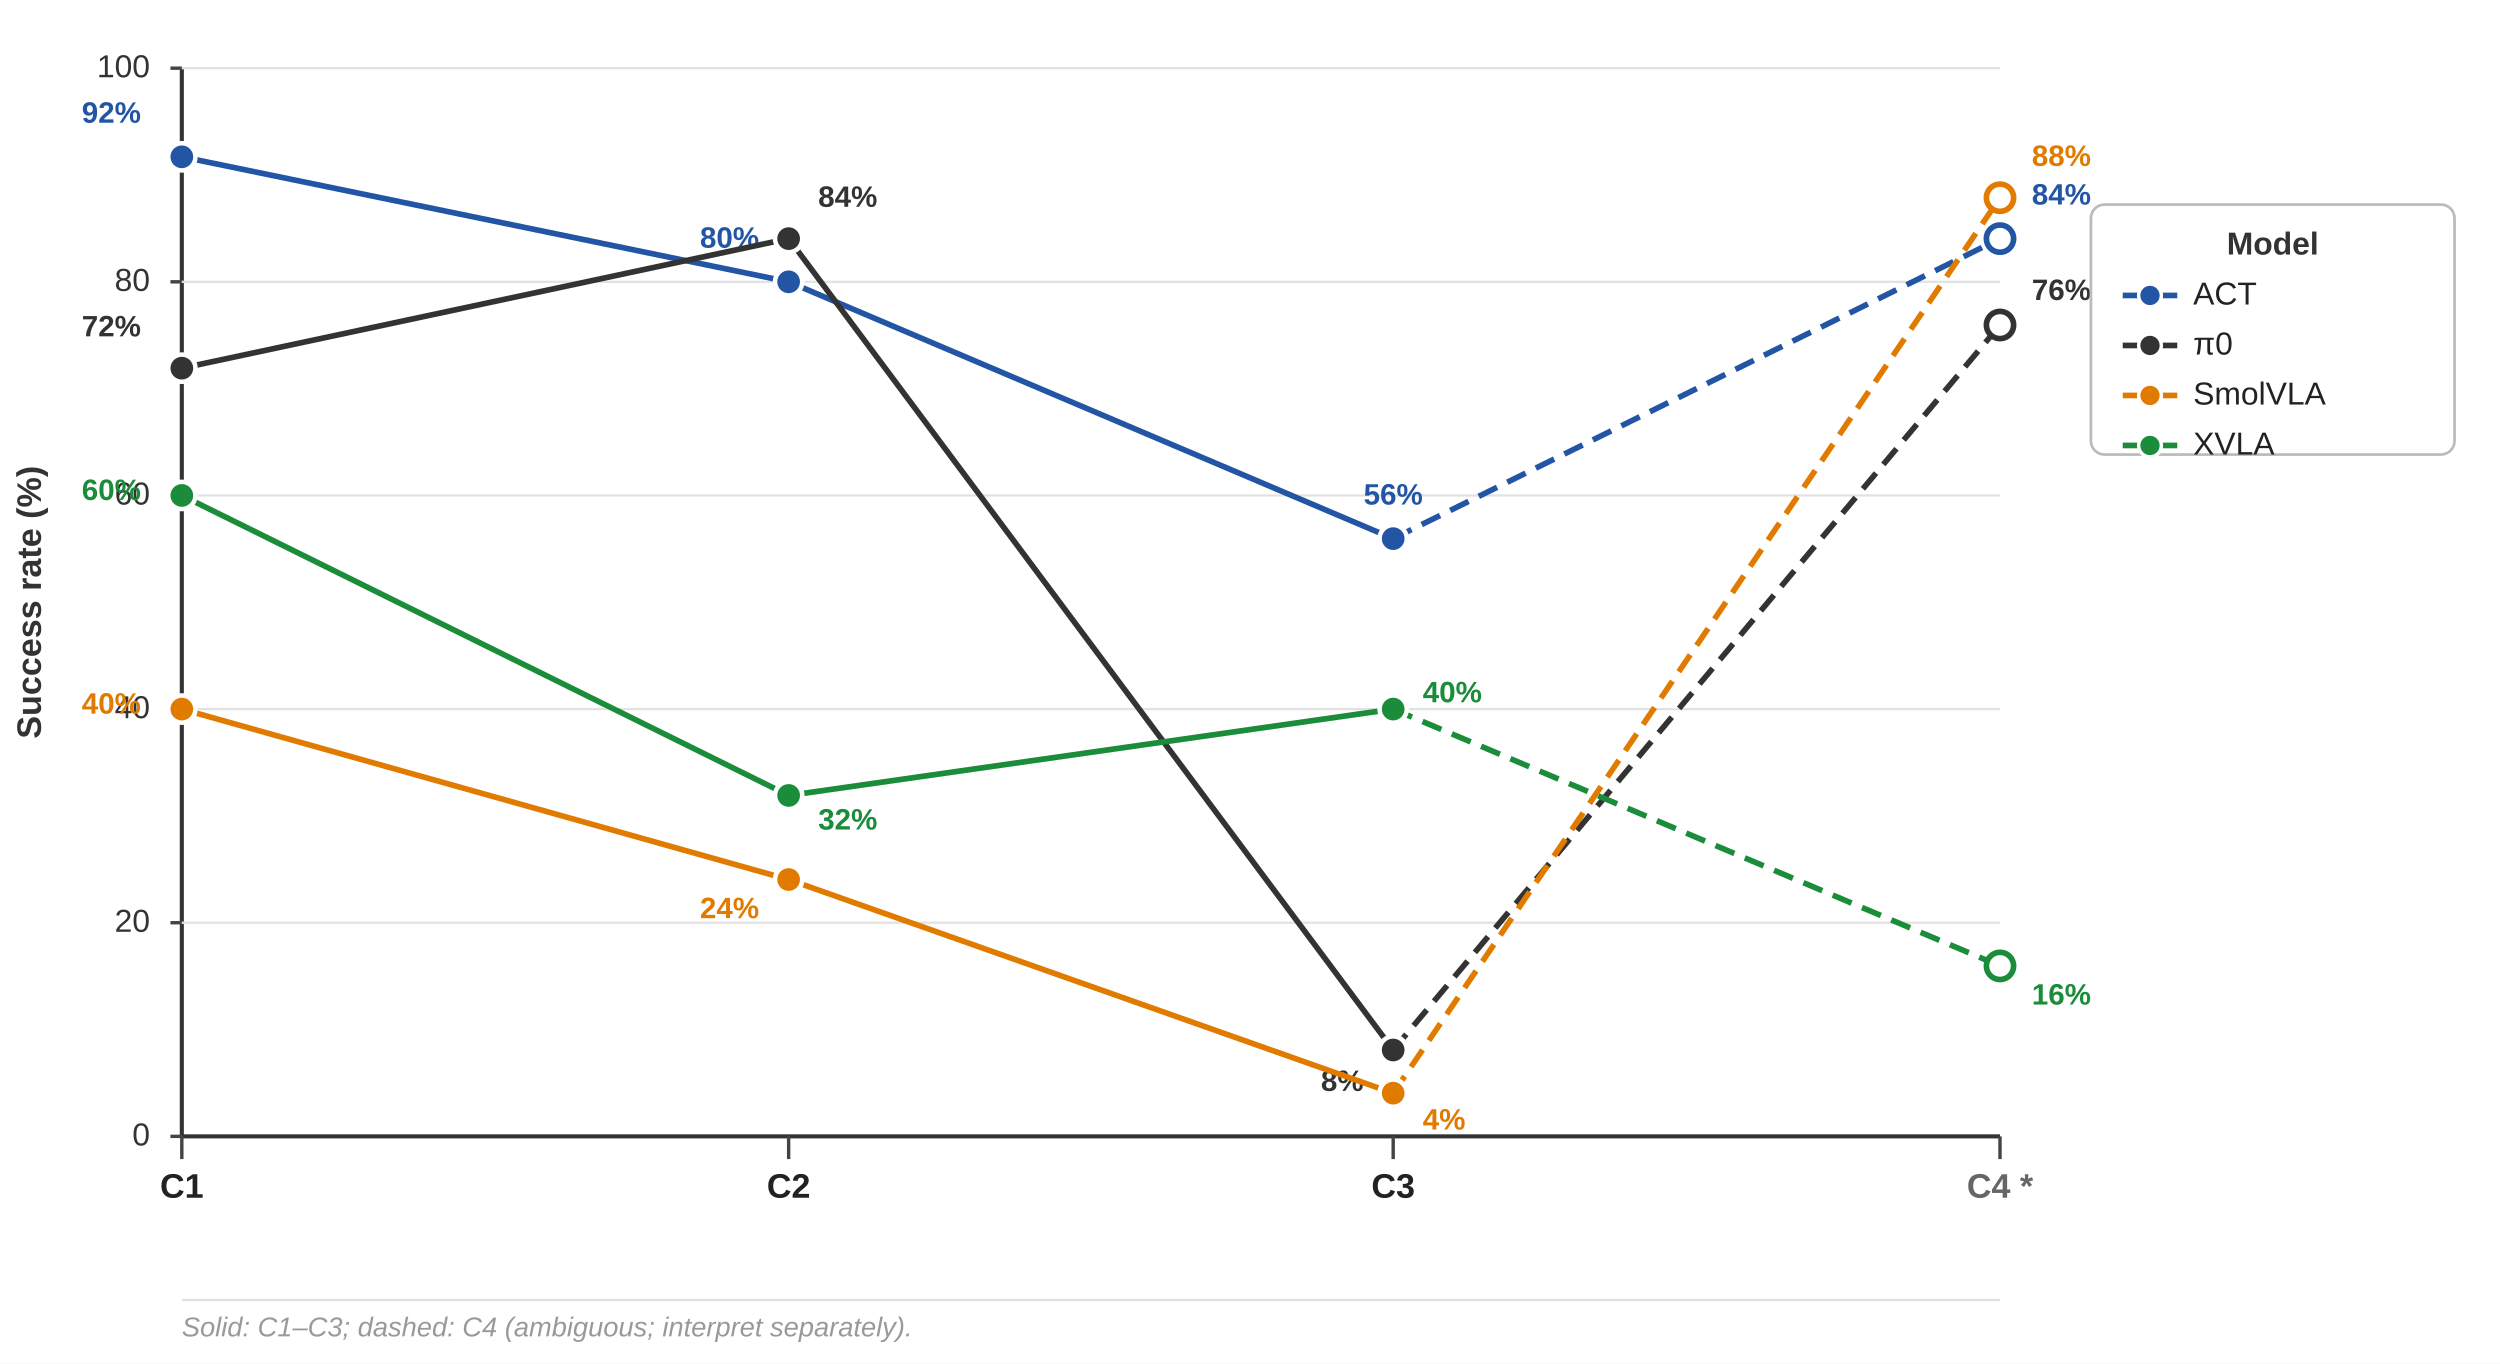
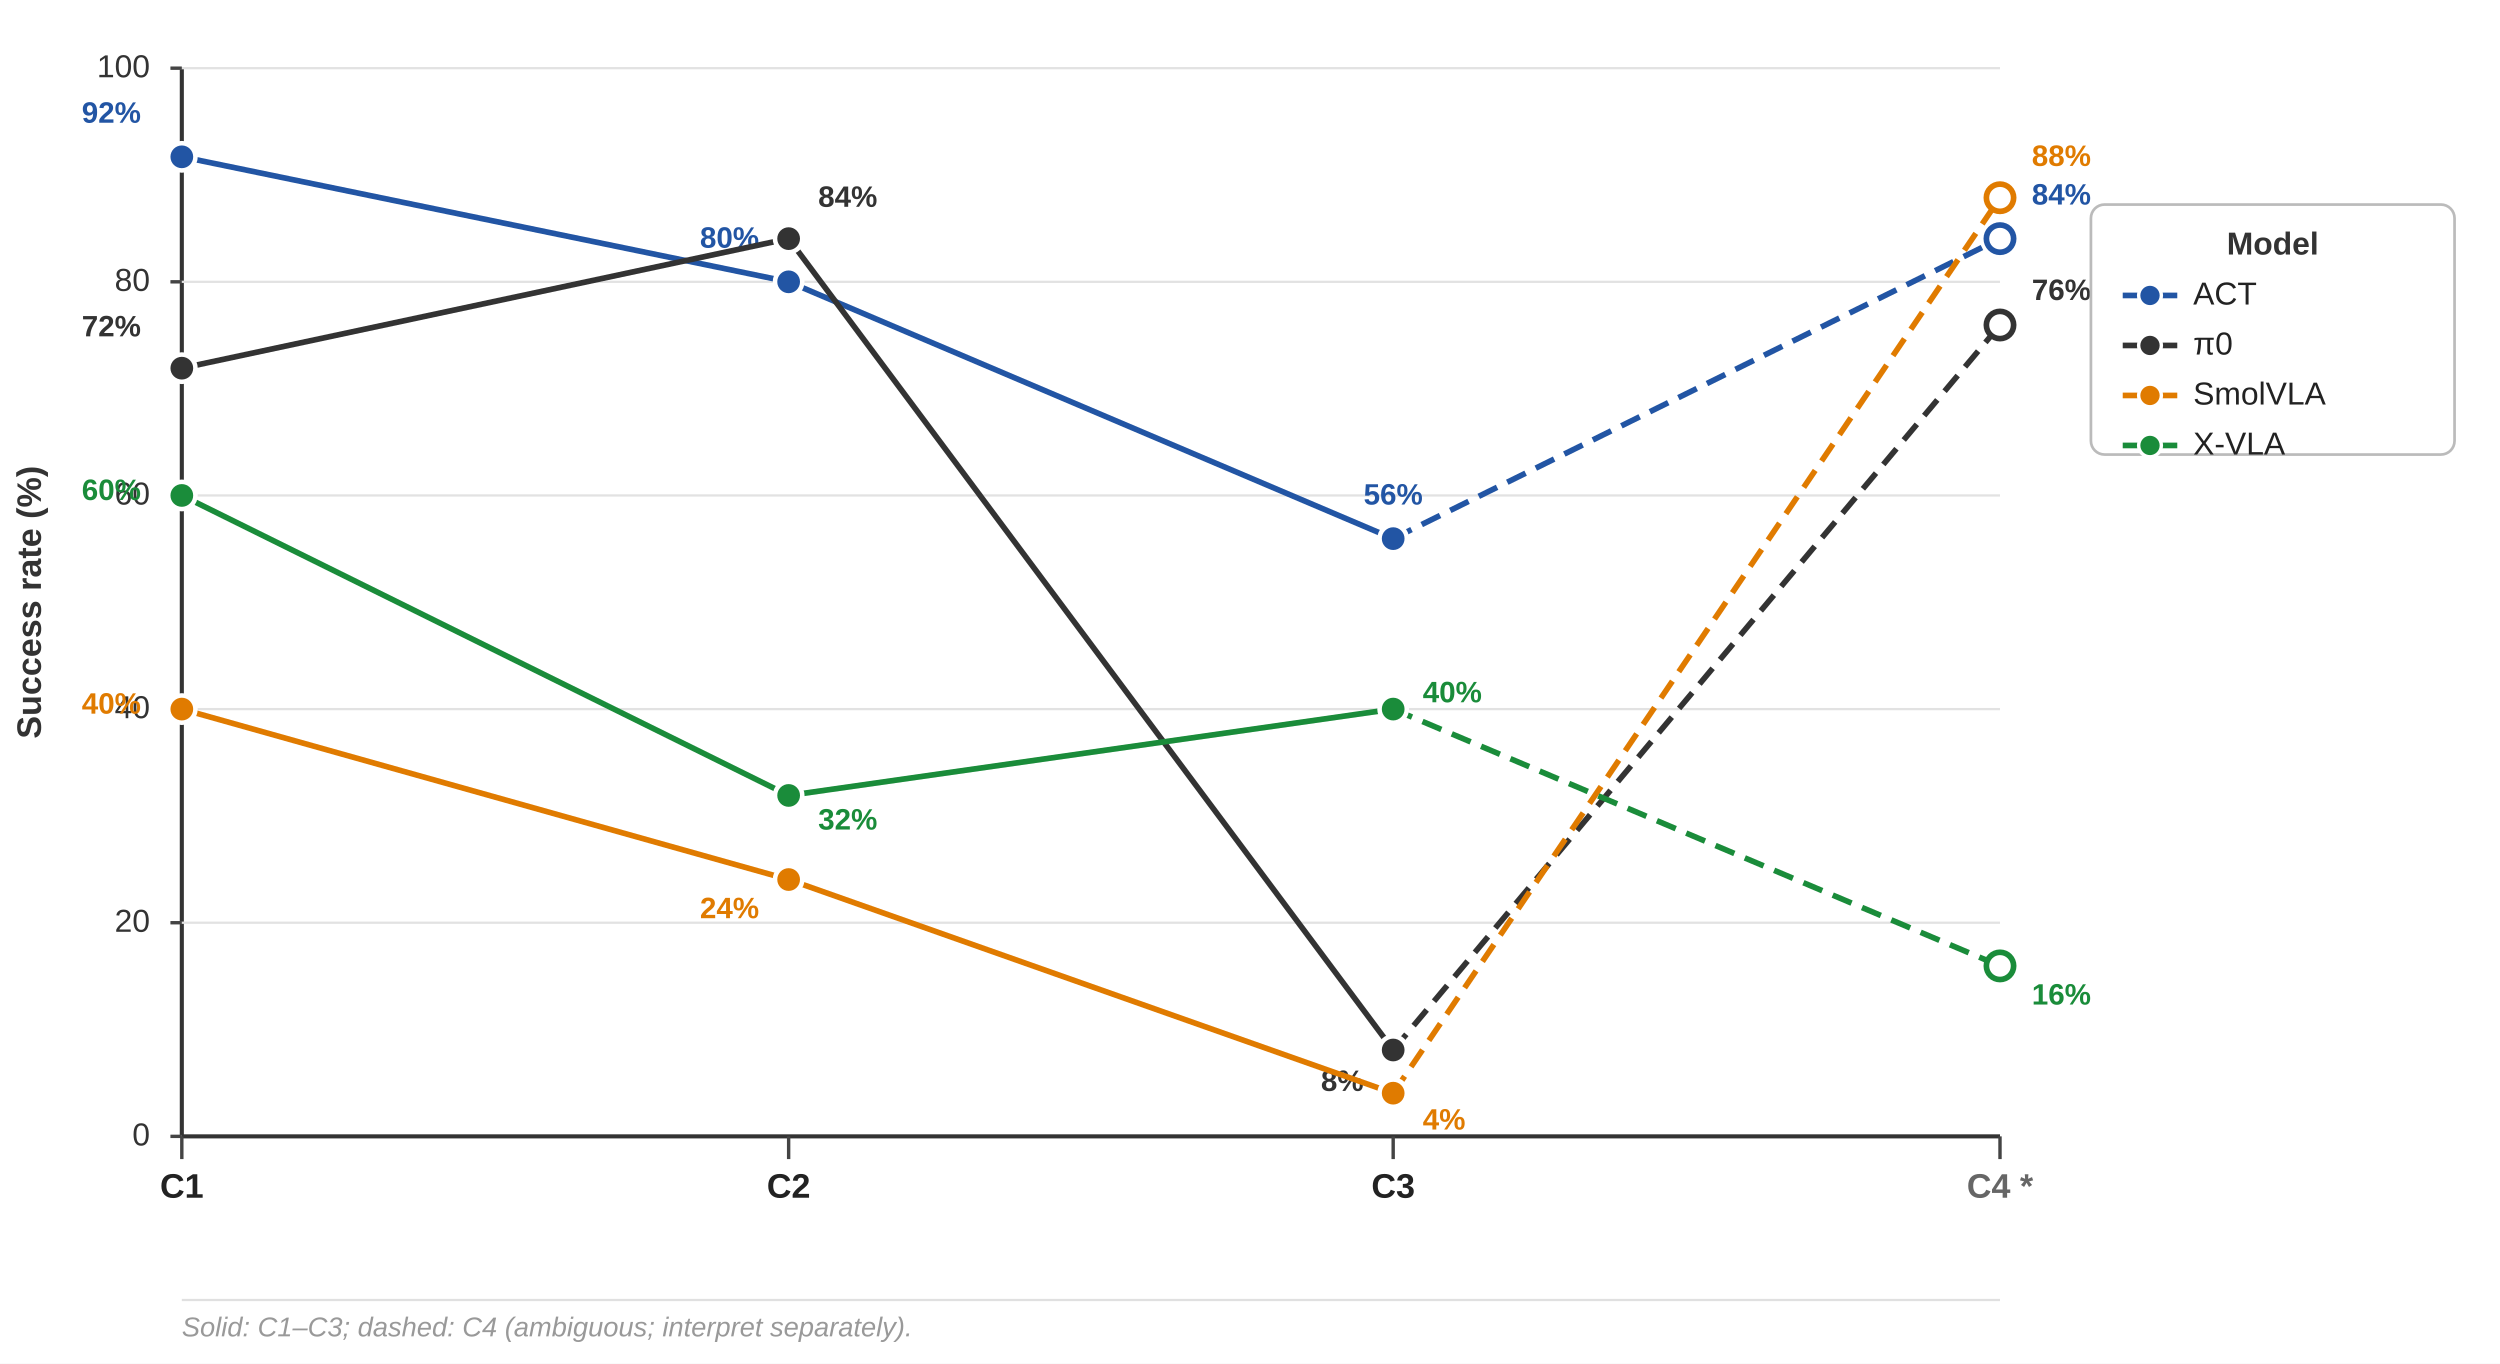
<svg xmlns="http://www.w3.org/2000/svg" viewBox="0 0 1100 600" width="1100" height="600" font-family="Arial, Helvetica, sans-serif">
  <rect width="1100" height="600" fill="white" />
  <line x1="80" y1="30" x2="80" y2="500" stroke="#333" stroke-width="1.8" />
  <line x1="75" y1="500" x2="880" y2="500" stroke="#e2e2e2" stroke-width="1" />
  <line x1="75" y1="500" x2="80" y2="500" stroke="#444" stroke-width="1.5" />
  <text x="66" y="504" text-anchor="end" font-size="14" fill="#333">0</text>
  <line x1="75" y1="406" x2="880" y2="406" stroke="#e2e2e2" stroke-width="1" />
  <line x1="75" y1="406" x2="80" y2="406" stroke="#444" stroke-width="1.5" />
  <text x="66" y="410" text-anchor="end" font-size="14" fill="#333">20</text>
  <line x1="75" y1="312" x2="880" y2="312" stroke="#e2e2e2" stroke-width="1" />
  <line x1="75" y1="312" x2="80" y2="312" stroke="#444" stroke-width="1.5" />
  <text x="66" y="316" text-anchor="end" font-size="14" fill="#333">40</text>
  <line x1="75" y1="218" x2="880" y2="218" stroke="#e2e2e2" stroke-width="1" />
  <line x1="75" y1="218" x2="80" y2="218" stroke="#444" stroke-width="1.5" />
  <text x="66" y="222" text-anchor="end" font-size="14" fill="#333">60</text>
  <line x1="75" y1="124" x2="880" y2="124" stroke="#e2e2e2" stroke-width="1" />
  <line x1="75" y1="124" x2="80" y2="124" stroke="#444" stroke-width="1.5" />
  <text x="66" y="128" text-anchor="end" font-size="14" fill="#333">80</text>
  <line x1="75" y1="30" x2="880" y2="30" stroke="#e2e2e2" stroke-width="1" />
  <line x1="75" y1="30" x2="80" y2="30" stroke="#444" stroke-width="1.5" />
  <text x="66" y="34" text-anchor="end" font-size="14" fill="#333">100</text>
  <text x="18" y="265" text-anchor="middle" font-size="15" font-weight="bold" fill="#333" transform="rotate(-90,18,265)">Success rate (%)</text>
  <line x1="80" y1="500" x2="880" y2="500" stroke="#333" stroke-width="1.8" />
  <line x1="80" y1="500" x2="80" y2="510" stroke="#444" stroke-width="1.5" />
  <line x1="347" y1="500" x2="347" y2="510" stroke="#444" stroke-width="1.5" />
  <line x1="613" y1="500" x2="613" y2="510" stroke="#444" stroke-width="1.5" />
  <line x1="880" y1="500" x2="880" y2="510" stroke="#444" stroke-width="1.5" />
  <text x="80" y="527" text-anchor="middle" font-size="15" font-weight="bold" fill="#222">C1</text>
  <text x="347" y="527" text-anchor="middle" font-size="15" font-weight="bold" fill="#222">C2</text>
  <text x="613" y="527" text-anchor="middle" font-size="15" font-weight="bold" fill="#222">C3</text>
  <text x="880" y="527" text-anchor="middle" font-size="15" font-weight="bold" fill="#666">C4 *</text>
  <line x1="80" y1="69" x2="347" y2="124" stroke="#2255a4" stroke-width="2.5" />
  <line x1="347" y1="124" x2="613" y2="237" stroke="#2255a4" stroke-width="2.5" />
  <line x1="613" y1="237" x2="880" y2="105" stroke="#2255a4" stroke-width="2.5" stroke-dasharray="9,5" />
  <circle cx="80" cy="69" r="6" fill="#2255a4" stroke="white" stroke-width="2" />
  <circle cx="347" cy="124" r="6" fill="#2255a4" stroke="white" stroke-width="2" />
  <circle cx="613" cy="237" r="6" fill="#2255a4" stroke="white" stroke-width="2" />
  <circle cx="880" cy="105" r="6" fill="white" stroke="#2255a4" stroke-width="2.5" />
  <text x="62" y="54" text-anchor="end" font-size="13" fill="#2255a4" font-weight="bold">92%</text>
  <text x="334" y="109" text-anchor="end" font-size="13" fill="#2255a4" font-weight="bold">80%</text>
  <text x="613" y="222" text-anchor="middle" font-size="13" fill="#2255a4" font-weight="bold">56%</text>
  <text x="894" y="90" text-anchor="start" font-size="13" fill="#2255a4" font-weight="bold">84%</text>
  <line x1="80" y1="162" x2="347" y2="105" stroke="#333333" stroke-width="2.5" />
  <line x1="347" y1="105" x2="613" y2="462" stroke="#333333" stroke-width="2.5" />
  <line x1="613" y1="462" x2="880" y2="143" stroke="#333333" stroke-width="2.5" stroke-dasharray="9,5" />
  <circle cx="80" cy="162" r="6" fill="#333333" stroke="white" stroke-width="2" />
  <circle cx="347" cy="105" r="6" fill="#333333" stroke="white" stroke-width="2" />
  <circle cx="613" cy="462" r="6" fill="#333333" stroke="white" stroke-width="2" />
  <circle cx="880" cy="143" r="6" fill="white" stroke="#333333" stroke-width="2.5" />
  <text x="62" y="148" text-anchor="end" font-size="13" fill="#333333" font-weight="bold">72%</text>
  <text x="360" y="91" text-anchor="start" font-size="13" fill="#333333" font-weight="bold">84%</text>
  <text x="600" y="480" text-anchor="end" font-size="13" fill="#333333" font-weight="bold">8%</text>
  <text x="894" y="132" text-anchor="start" font-size="13" fill="#333333" font-weight="bold">76%</text>
  <line x1="80" y1="312" x2="347" y2="387" stroke="#e07b00" stroke-width="2.5" />
  <line x1="347" y1="387" x2="613" y2="481" stroke="#e07b00" stroke-width="2.5" />
  <line x1="613" y1="481" x2="880" y2="87" stroke="#e07b00" stroke-width="2.5" stroke-dasharray="9,5" />
  <circle cx="80" cy="312" r="6" fill="#e07b00" stroke="white" stroke-width="2" />
  <circle cx="347" cy="387" r="6" fill="#e07b00" stroke="white" stroke-width="2" />
  <circle cx="613" cy="481" r="6" fill="#e07b00" stroke="white" stroke-width="2" />
  <circle cx="880" cy="87" r="6" fill="white" stroke="#e07b00" stroke-width="2.5" />
  <text x="62" y="314" text-anchor="end" font-size="13" fill="#e07b00" font-weight="bold">40%</text>
  <text x="334" y="404" text-anchor="end" font-size="13" fill="#e07b00" font-weight="bold">24%</text>
  <text x="626" y="497" text-anchor="start" font-size="13" fill="#e07b00" font-weight="bold">4%</text>
  <text x="894" y="73" text-anchor="start" font-size="13" fill="#e07b00" font-weight="bold">88%</text>
  <line x1="80" y1="218" x2="347" y2="350" stroke="#1a8c3a" stroke-width="2.5" />
  <line x1="347" y1="350" x2="613" y2="312" stroke="#1a8c3a" stroke-width="2.5" />
  <line x1="613" y1="312" x2="880" y2="425" stroke="#1a8c3a" stroke-width="2.5" stroke-dasharray="9,5" />
  <circle cx="80" cy="218" r="6" fill="#1a8c3a" stroke="white" stroke-width="2" />
  <circle cx="347" cy="350" r="6" fill="#1a8c3a" stroke="white" stroke-width="2" />
  <circle cx="613" cy="312" r="6" fill="#1a8c3a" stroke="white" stroke-width="2" />
  <circle cx="880" cy="425" r="6" fill="white" stroke="#1a8c3a" stroke-width="2.5" />
  <text x="62" y="220" text-anchor="end" font-size="13" fill="#1a8c3a" font-weight="bold">60%</text>
  <text x="360" y="365" text-anchor="start" font-size="13" fill="#1a8c3a" font-weight="bold">32%</text>
  <text x="626" y="309" text-anchor="start" font-size="13" fill="#1a8c3a" font-weight="bold">40%</text>
  <text x="894" y="442" text-anchor="start" font-size="13" fill="#1a8c3a" font-weight="bold">16%</text>
  <rect x="920" y="90" width="160" height="110" rx="6" fill="white" stroke="#bbb" stroke-width="1.2" />
  <text x="1000" y="112" text-anchor="middle" font-size="14" font-weight="bold" fill="#333">Model</text>
  <line x1="934" y1="130" x2="958" y2="130" stroke="#2255a4" stroke-width="2.5" />
  <circle cx="946" cy="130" r="5" fill="#2255a4" stroke="white" stroke-width="1.5" />
  <text x="965" y="134" font-size="14" fill="#222">ACT</text>
  <line x1="934" y1="152" x2="958" y2="152" stroke="#333333" stroke-width="2.5" />
  <circle cx="946" cy="152" r="5" fill="#333333" stroke="white" stroke-width="1.5" />
  <text x="965" y="156" font-size="14" fill="#222">π0</text>
  <line x1="934" y1="174" x2="958" y2="174" stroke="#e07b00" stroke-width="2.5" />
  <circle cx="946" cy="174" r="5" fill="#e07b00" stroke="white" stroke-width="1.5" />
  <text x="965" y="178" font-size="14" fill="#222">SmolVLA</text>
  <line x1="934" y1="196" x2="958" y2="196" stroke="#1a8c3a" stroke-width="2.5" />
  <circle cx="946" cy="196" r="5" fill="#1a8c3a" stroke="white" stroke-width="1.5" />
-   <text x="965" y="200" font-size="14" fill="#222">XVLA</text>
+   <text x="965" y="200" font-size="14" fill="#222">X-VLA</text>
  <line x1="80" y1="572" x2="880" y2="572" stroke="#e0e0e0" stroke-width="1" />
  <text x="80" y="588" font-size="12" fill="#999" font-style="italic">Solid: C1–C3; dashed: C4 (ambiguous; interpret separately).</text>
</svg>
